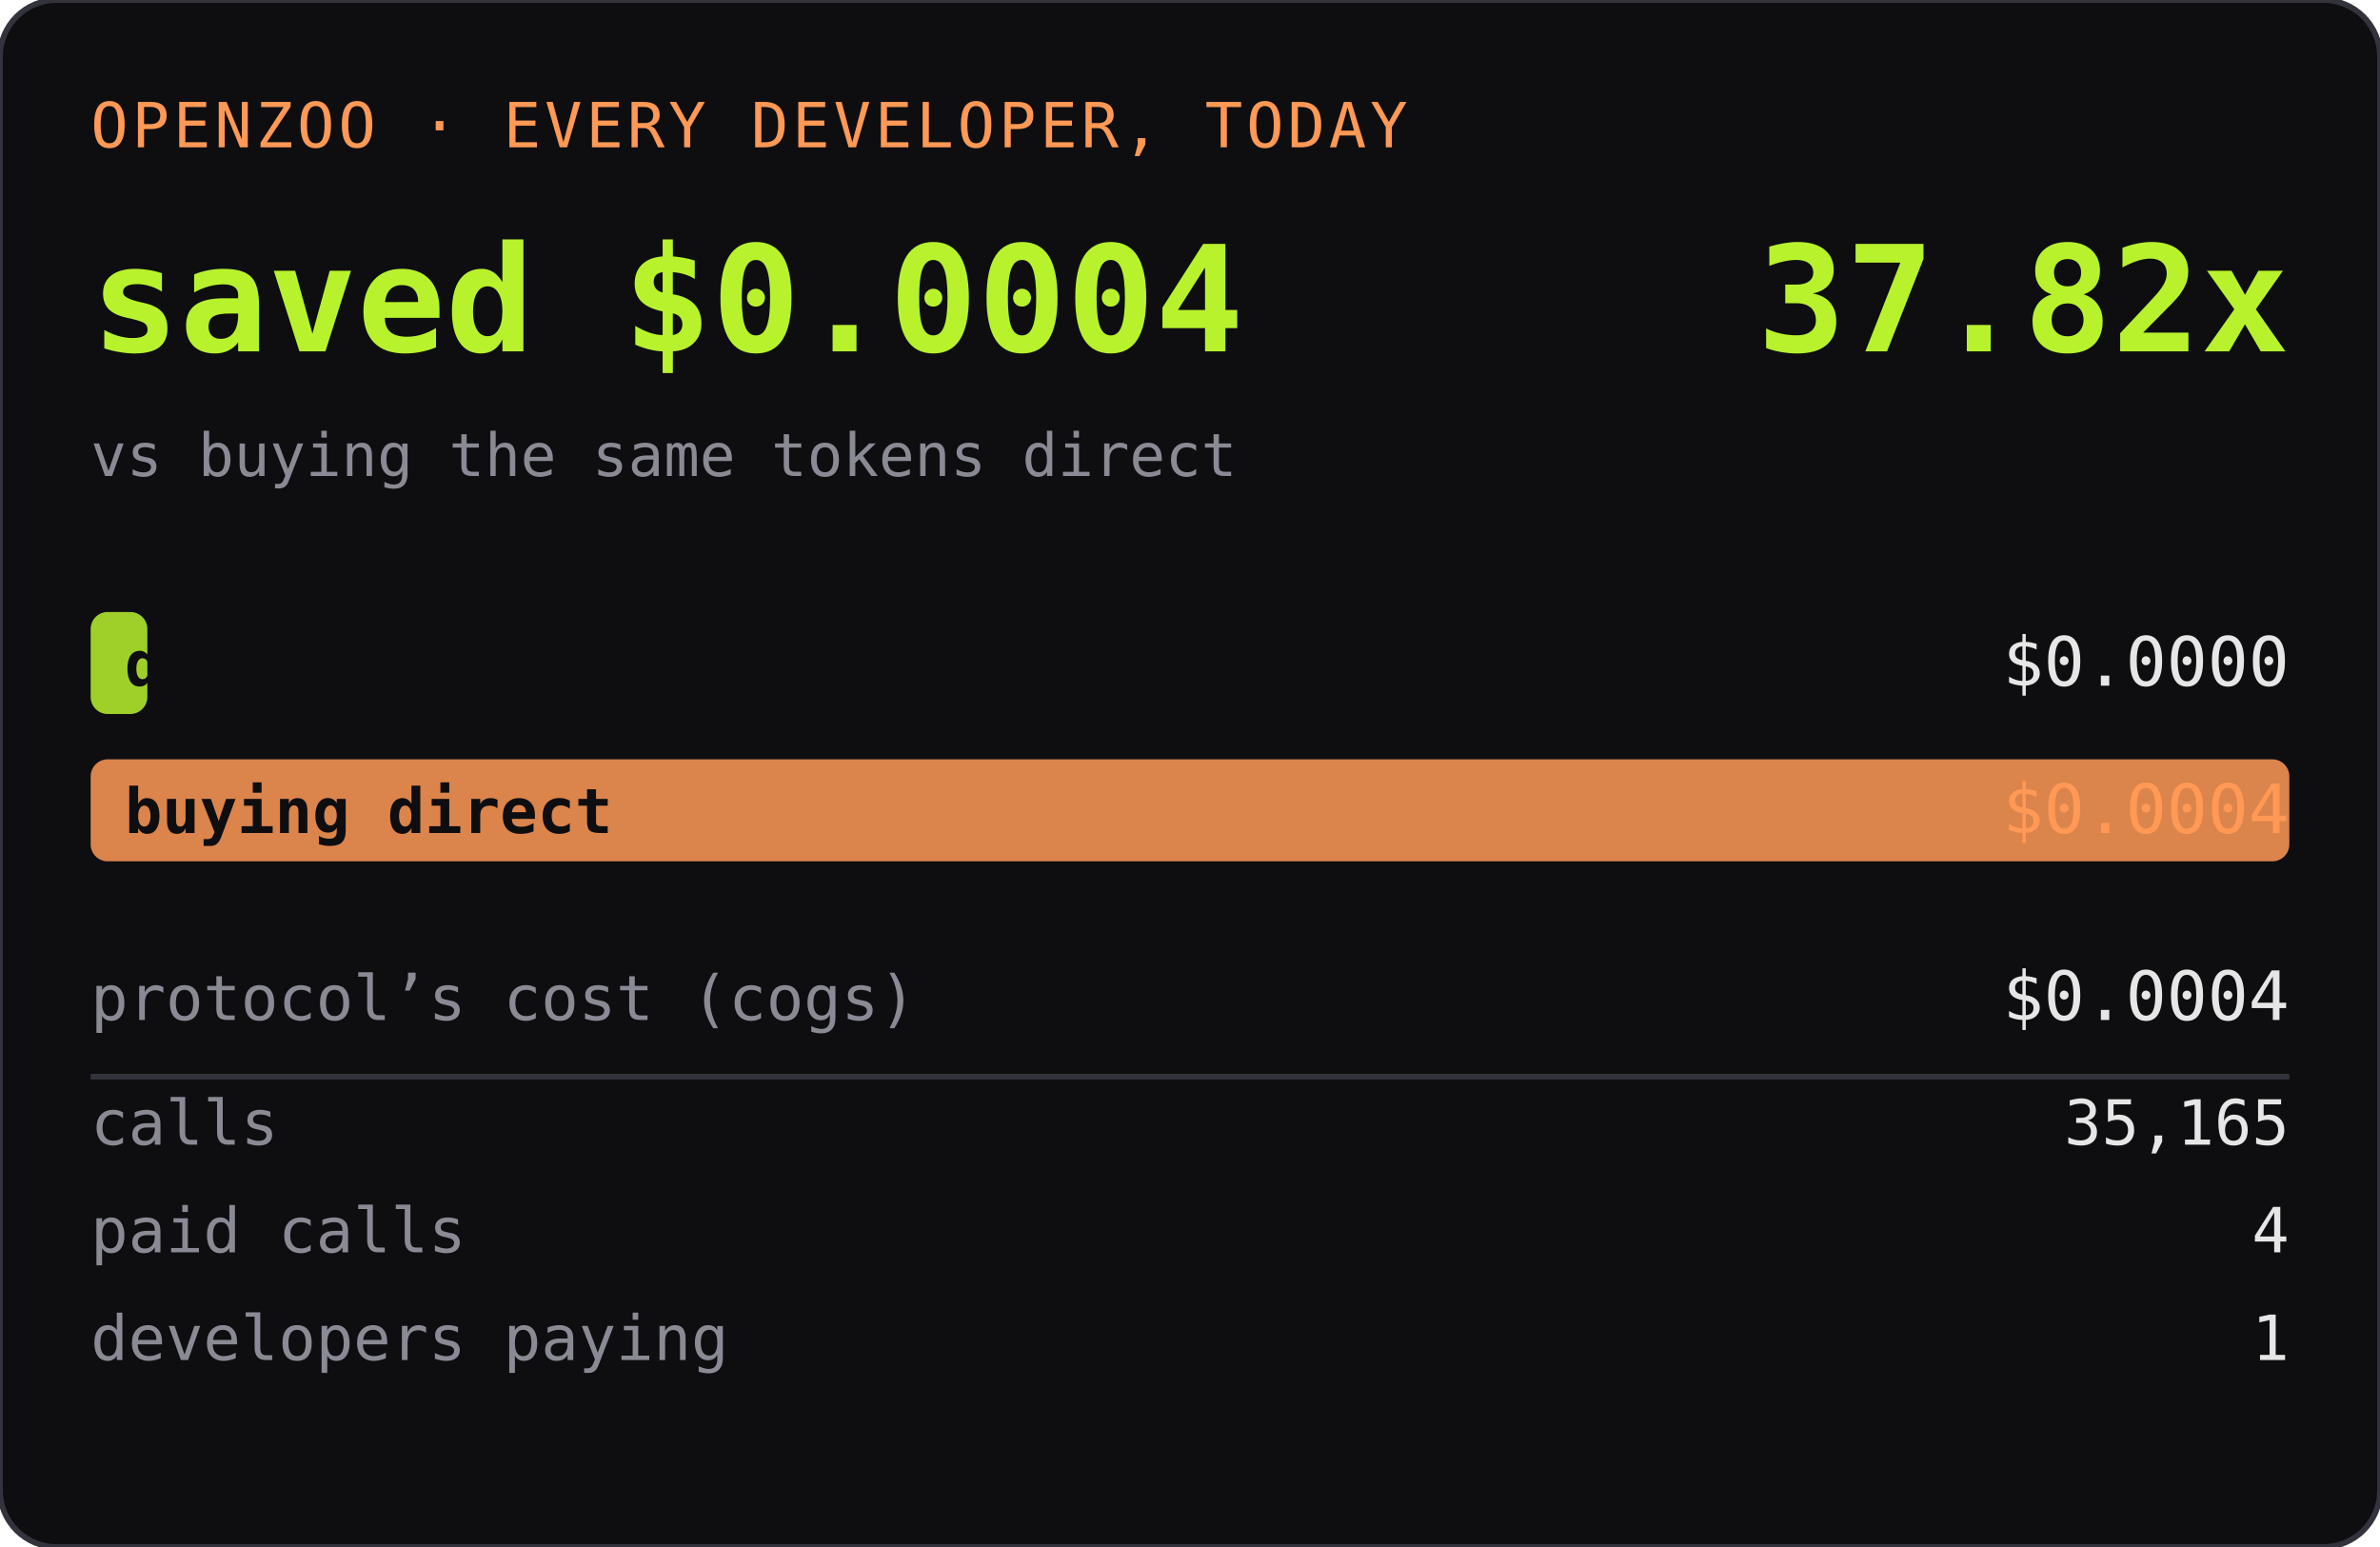
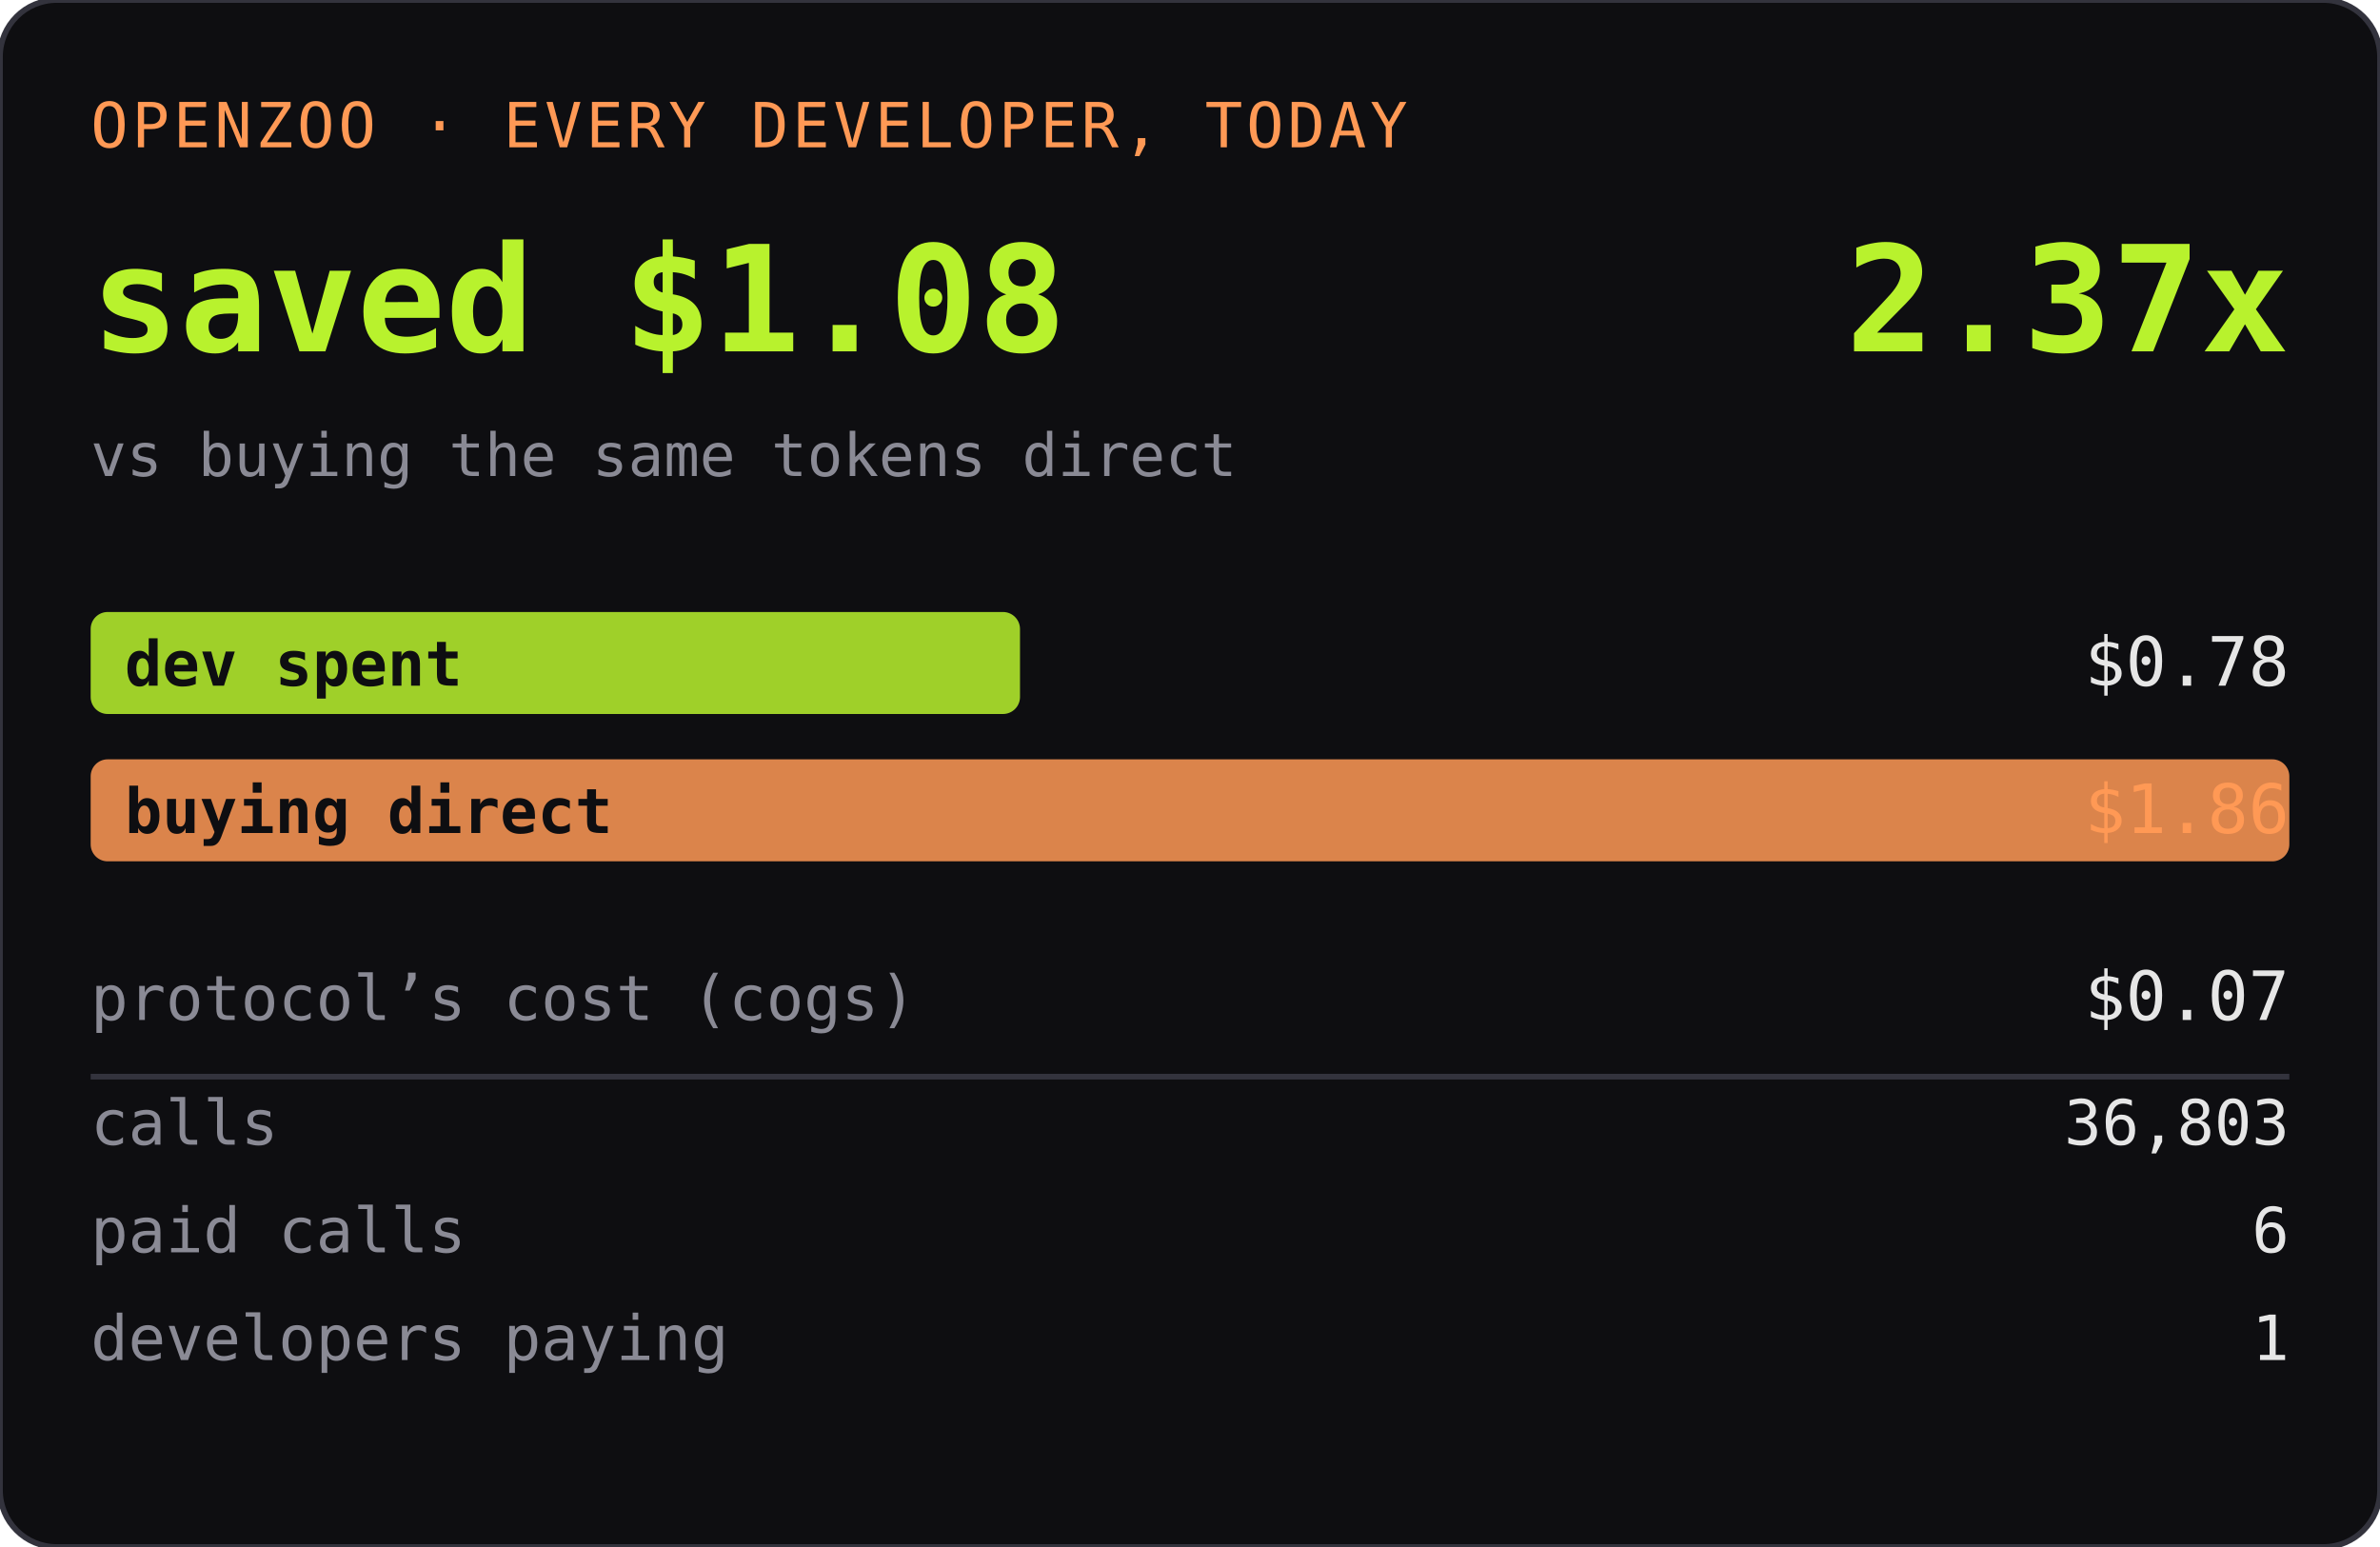
<svg xmlns="http://www.w3.org/2000/svg" width="420" height="273" role="img" aria-label="OPENZOO · EVERY DEVELOPER, TODAY">
  <rect width="420" height="273" rx="10" fill="#0e0e11" />
  <rect width="420" height="273" rx="10" fill="none" stroke="#33333d" />
  <text x="16" y="26" font-family="ui-monospace,SFMono-Regular,Menlo,monospace" font-size="11" fill="#ff9955" letter-spacing="0.06em">OPENZOO · EVERY DEVELOPER, TODAY</text>
-   <text x="16" y="62" font-family="ui-monospace,SFMono-Regular,Menlo,monospace" font-size="26" font-weight="600" fill="#b8f22d">saved $0.0004</text>
-   <text x="404" y="62" text-anchor="end" font-family="ui-monospace,SFMono-Regular,Menlo,monospace" font-size="26" font-weight="600" fill="#b8f22d">37.82x</text>
+   <text x="16" y="62" font-family="ui-monospace,SFMono-Regular,Menlo,monospace" font-size="26" font-weight="600" fill="#b8f22d">saved $1.08</text>
+   <text x="404" y="62" text-anchor="end" font-family="ui-monospace,SFMono-Regular,Menlo,monospace" font-size="26" font-weight="600" fill="#b8f22d">2.37x</text>
  <text x="16" y="84" font-family="ui-monospace,SFMono-Regular,Menlo,monospace" font-size="10.5" fill="#8a8a95">vs buying the same tokens direct</text>
-   <rect x="16" y="108" width="10" height="18" rx="3" fill="#b8f22d" opacity="0.85" />
+   <rect x="16" y="108" width="164" height="18" rx="3" fill="#b8f22d" opacity="0.85" />
  <text x="22" y="121" font-family="ui-monospace,SFMono-Regular,Menlo,monospace" font-size="11" fill="#0e0e11" font-weight="600">dev spent</text>
-   <text x="404" y="121" text-anchor="end" font-family="ui-monospace,SFMono-Regular,Menlo,monospace" font-size="12" fill="#e6e6e6">$0.0000</text>
+   <text x="404" y="121" text-anchor="end" font-family="ui-monospace,SFMono-Regular,Menlo,monospace" font-size="12" fill="#e6e6e6">$0.78</text>
  <rect x="16" y="134" width="388" height="18" rx="3" fill="#ff9955" opacity="0.85" />
  <text x="22" y="147" font-family="ui-monospace,SFMono-Regular,Menlo,monospace" font-size="11" fill="#0e0e11" font-weight="600">buying direct</text>
-   <text x="404" y="147" text-anchor="end" font-family="ui-monospace,SFMono-Regular,Menlo,monospace" font-size="12" fill="#ff9955">$0.0004</text>
+   <text x="404" y="147" text-anchor="end" font-family="ui-monospace,SFMono-Regular,Menlo,monospace" font-size="12" fill="#ff9955">$1.86</text>
  <text x="16" y="180" font-family="ui-monospace,SFMono-Regular,Menlo,monospace" font-size="11" fill="#8a8a95">protocol’s cost (cogs)</text>
-   <text x="404" y="180" text-anchor="end" font-family="ui-monospace,SFMono-Regular,Menlo,monospace" font-size="12" fill="#e6e6e6">$0.0004</text>
+   <text x="404" y="180" text-anchor="end" font-family="ui-monospace,SFMono-Regular,Menlo,monospace" font-size="12" fill="#e6e6e6">$0.07</text>
  <line x1="16" y1="190" x2="404" y2="190" stroke="#33333d" />
  <text x="16" y="202" font-family="ui-monospace,SFMono-Regular,Menlo,monospace" font-size="11" fill="#8a8a95">calls</text>
-   <text x="404" y="202" text-anchor="end" font-family="ui-monospace,SFMono-Regular,Menlo,monospace" font-size="11" fill="#e6e6e6">35,165</text>
+   <text x="404" y="202" text-anchor="end" font-family="ui-monospace,SFMono-Regular,Menlo,monospace" font-size="11" fill="#e6e6e6">36,803</text>
  <text x="16" y="221" font-family="ui-monospace,SFMono-Regular,Menlo,monospace" font-size="11" fill="#8a8a95">paid calls</text>
-   <text x="404" y="221" text-anchor="end" font-family="ui-monospace,SFMono-Regular,Menlo,monospace" font-size="11" fill="#e6e6e6">4</text>
+   <text x="404" y="221" text-anchor="end" font-family="ui-monospace,SFMono-Regular,Menlo,monospace" font-size="11" fill="#e6e6e6">6</text>
  <text x="16" y="240" font-family="ui-monospace,SFMono-Regular,Menlo,monospace" font-size="11" fill="#8a8a95">developers paying</text>
  <text x="404" y="240" text-anchor="end" font-family="ui-monospace,SFMono-Regular,Menlo,monospace" font-size="11" fill="#e6e6e6">1</text>
</svg>
